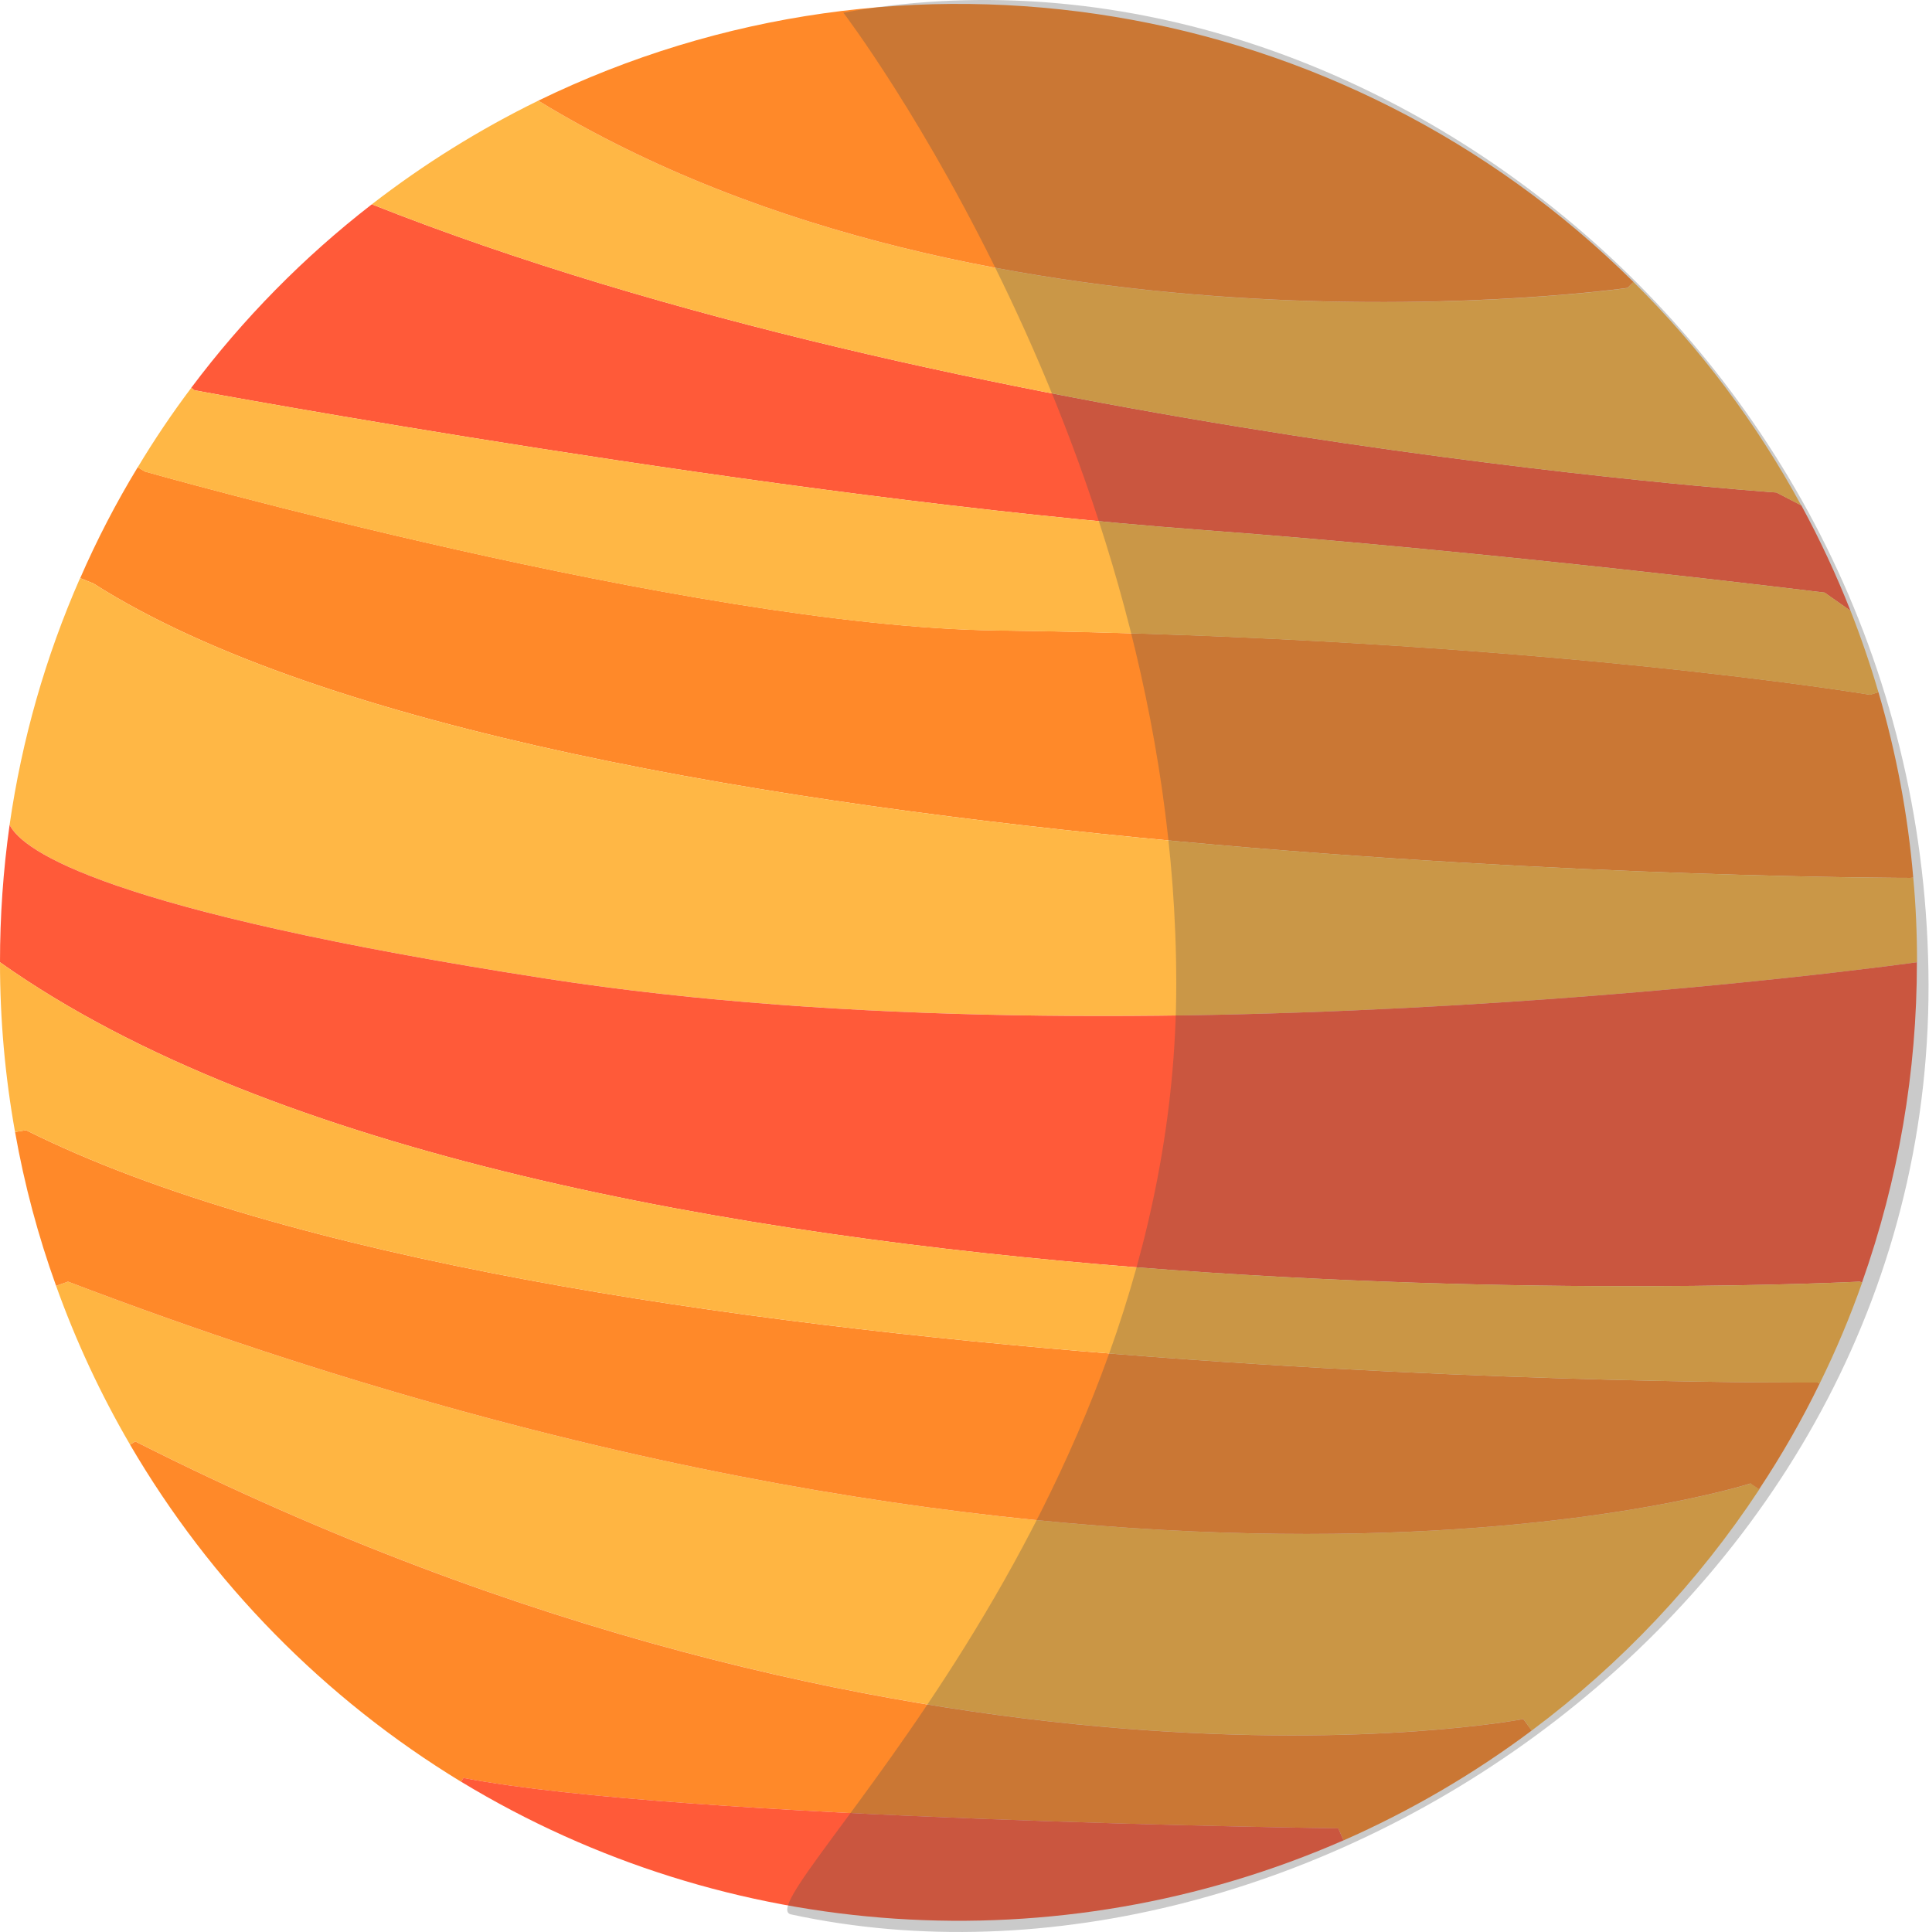
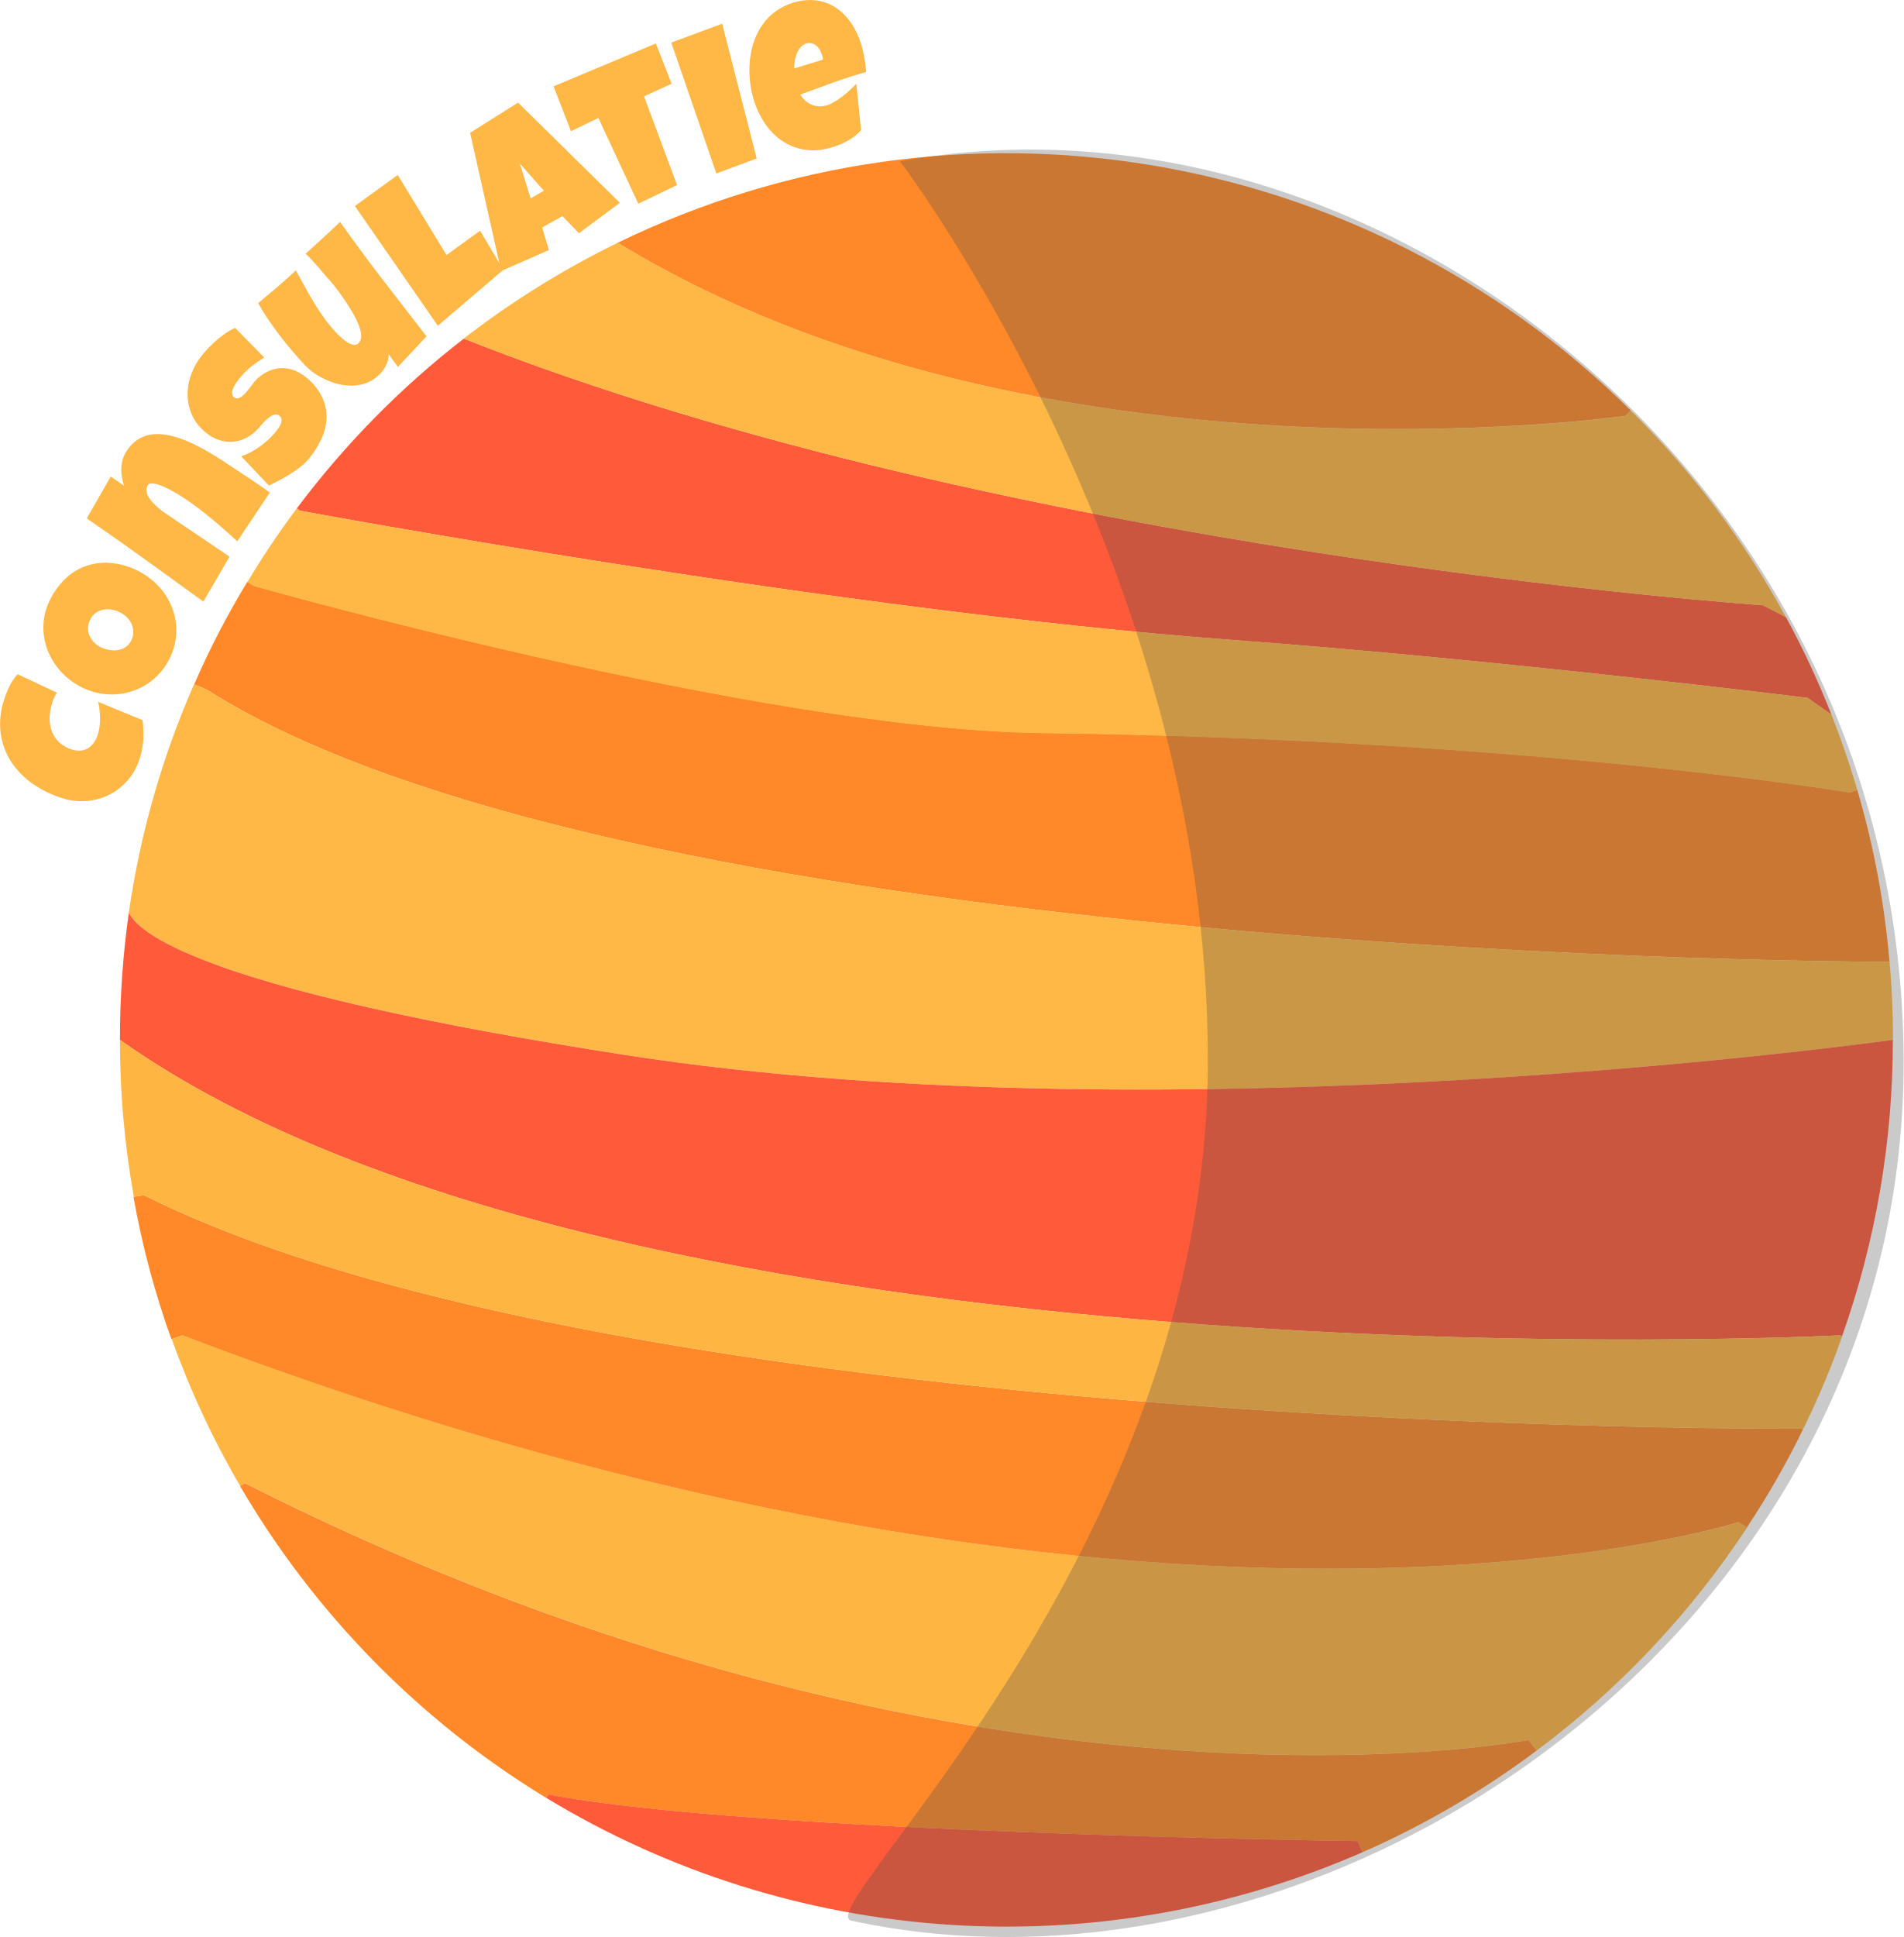
- <svg xmlns="http://www.w3.org/2000/svg" id="Laag_1" data-name="Laag 1" viewBox="0 0 402.29 403.02">
+ <svg xmlns="http://www.w3.org/2000/svg" id="Laag_1" data-name="Laag 1" viewBox="0 0 429.33 436.75">
  <defs>
-     <style>.cls-1{fill:#ff8929;}.cls-2{fill:#ff5a39;}.cls-3{fill:#ffb745;}.cls-4{fill:#ffb542;}.cls-5{fill:#4d4d4d;opacity:0.3;}</style>
+     <style>.cls-1{fill:#ff8929;}.cls-2{fill:#ff5a39;}.cls-3{fill:#ffb745;}.cls-4{fill:#ffb542;}.cls-5{fill:#4d4d4d;opacity:0.3;isolation:isolate;}</style>
  </defs>
-   <path class="cls-1" d="M207.78,131.51c110.9,1.41,182.3,13.42,182.3,13.42l1.75-.54a196.11,196.11,0,0,1,7.26,38.68l-.62.06s-282.51,0-379-61.43l-2.74-1.1a191.88,191.88,0,0,1,12-23.14l1.5.9S144.18,130.69,207.78,131.51Z" />
-   <path class="cls-2" d="M386,127.41l-5.4-3.79s-68.88-8.56-130.39-13.11c-87.9-6.5-209.65-29.1-209.65-29.1l-.67-.51A200.51,200.51,0,0,1,77.56,42.62c122.28,48.48,293,60.12,293,60.12l5.19,2.69A197.9,197.9,0,0,1,386,127.41Z" />
-   <path class="cls-3" d="M340.72,58.81a199.58,199.58,0,0,1,35,46.62l-5.19-2.69S199.84,91.1,77.56,42.62A201.32,201.32,0,0,1,112.28,21c95,58,227.22,39.08,227.22,39.08Z" />
-   <path class="cls-1" d="M340.72,58.81l-1.22,1.24S207.27,79,112.28,21A200.1,200.1,0,0,1,340.72,58.81Z" />
-   <path class="cls-4" d="M317.75,358.59s-126.33,24.55-289.52-57.9l-1.11.65A198.35,198.35,0,0,1,11.7,268.23l2.48-.88c221.09,84.23,351,42.1,351,42.1l1.81,1.22A200.08,200.08,0,0,1,319.5,361Z" />
-   <path class="cls-1" d="M319.5,361a200.49,200.49,0,0,1-39.25,22.91l-1.1-2.51s-136.86-1.75-182.49-10.51l-.48.79a201.07,201.07,0,0,1-69.06-70.33l1.11-.65c163.19,82.45,289.52,57.9,289.52,57.9Z" />
-   <path class="cls-2" d="M279.15,381.39l1.1,2.51A200.28,200.28,0,0,1,96.18,371.67l.48-.79C142.29,379.64,279.15,381.39,279.15,381.39Z" />
-   <path class="cls-3" d="M40.57,81.41s121.75,22.6,209.65,29.1c61.51,4.55,130.39,13.11,130.39,13.11l5.4,3.79c2.18,5.54,4.13,11.22,5.82,17l-1.75.54s-71.4-12-182.3-13.42c-63.6-.82-177.55-33.15-177.55-33.15l-1.5-.9A191.16,191.16,0,0,1,39.9,80.9Z" />
-   <path class="cls-3" d="M19.47,121.7c96.49,61.43,379,61.43,379,61.43l.62-.06c.54,5.82.79,11.7.79,17.66,0,0-161.1,22.74-285.68,3.45C22,189.91,4.77,177.53,2,172.08a197.94,197.94,0,0,1,14.7-51.48Z" />
-   <path class="cls-2" d="M2,172.08c2.74,5.45,20,17.83,112.17,32.1,124.58,19.29,285.68-3.45,285.68-3.45a199.61,199.61,0,0,1-11.44,66.79l-.51-.17S113.89,281.51,0,200.73A205,205,0,0,1,2,172.08Z" />
-   <path class="cls-1" d="M5.42,235.76C114.2,290.15,379.14,288.4,379.14,288.4l.43.2a191.58,191.58,0,0,1-12.63,22.07l-1.81-1.22s-129.86,42.13-350.95-42.1l-2.48.88a194.48,194.48,0,0,1-8.56-32.1Z" />
-   <path class="cls-4" d="M5.42,235.76l-2.28.37A199.78,199.78,0,0,1,0,200.73c113.89,80.78,387.93,66.62,387.93,66.62l.51.17a190,190,0,0,1-8.87,21.08l-.43-.2S114.2,290.15,5.42,235.76Z" />
-   <path class="cls-5" d="M402.25,202.3C404.61,333.81,272,422.48,165,399.35c-10.09-2.18,80.36-82.63,80.36-194.11S175.92,2.64,175.92,2.64C282.63-16.83,400,73.48,402.25,202.3Z" />
+   <path class="cls-1" d="M257.69,181.51c110.9,1.41,182.3,13.42,182.3,13.42l1.75-.54A196.49,196.49,0,0,1,449,233.07l-.62.06s-282.51,0-379-61.43l-2.74-1.1a191.3,191.3,0,0,1,12-23.14l1.5.9S194.09,180.69,257.69,181.51Z" transform="translate(-22.86 -16.27)" />
+   <path class="cls-2" d="M435.91,177.41l-5.4-3.79s-68.88-8.56-130.39-13.11c-87.9-6.5-209.65-29.1-209.65-29.1l-.67-.51a200.27,200.27,0,0,1,37.67-38.28c122.28,48.48,293,60.12,293,60.12l5.19,2.69A197.59,197.59,0,0,1,435.91,177.41Z" transform="translate(-22.86 -16.27)" />
+   <path class="cls-3" d="M390.63,108.81a199.32,199.32,0,0,1,35,46.62l-5.19-2.69s-170.69-11.64-293-60.12A201.08,201.08,0,0,1,162.19,71c95,58,227.22,39.08,227.22,39.08Z" transform="translate(-22.86 -16.27)" />
+   <path class="cls-1" d="M390.63,108.81l-1.22,1.24S257.18,129,162.19,71A200.1,200.1,0,0,1,390.63,108.81Z" transform="translate(-22.86 -16.27)" />
+   <path class="cls-4" d="M367.66,408.59s-126.33,24.55-289.52-57.9l-1.11.65a198,198,0,0,1-15.42-33.11l2.48-.88c221.09,84.23,351,42.1,351,42.1l1.81,1.22A200.13,200.13,0,0,1,369.41,411Z" transform="translate(-22.86 -16.27)" />
+   <path class="cls-1" d="M369.41,411a200.16,200.16,0,0,1-39.25,22.91l-1.1-2.51s-136.86-1.75-182.49-10.51l-.48.79A201.07,201.07,0,0,1,77,351.35l1.11-.65c163.19,82.45,289.52,57.9,289.52,57.9Z" transform="translate(-22.86 -16.27)" />
+   <path class="cls-2" d="M329.06,431.39l1.1,2.51a200.28,200.28,0,0,1-184.07-12.23l.48-.79C192.2,429.64,329.06,431.39,329.06,431.39Z" transform="translate(-22.86 -16.27)" />
+   <path class="cls-3" d="M90.48,131.41s121.75,22.6,209.65,29.1c61.51,4.55,130.39,13.11,130.39,13.11l5.4,3.79c2.18,5.54,4.13,11.22,5.82,17L440,195s-71.4-12-182.3-13.42c-63.6-.82-177.55-33.15-177.55-33.15l-1.5-.9A190.74,190.74,0,0,1,89.81,130.9Z" transform="translate(-22.86 -16.27)" />
+   <path class="cls-3" d="M69.38,171.7c96.49,61.43,379,61.43,379,61.43l.62-.06c.54,5.82.79,11.7.79,17.66,0,0-161.1,22.74-285.68,3.45-92.2-14.27-109.43-26.65-112.2-32.1a198.06,198.06,0,0,1,14.7-51.48Z" transform="translate(-22.86 -16.27)" />
+   <path class="cls-2" d="M51.91,222.08c2.74,5.45,20,17.83,112.17,32.1,124.58,19.29,285.68-3.45,285.68-3.45a199.7,199.7,0,0,1-11.44,66.79l-.51-.17s-274,14.16-387.9-66.62A204.87,204.87,0,0,1,51.91,222.08Z" transform="translate(-22.86 -16.27)" />
+   <path class="cls-1" d="M55.33,285.76c108.78,54.39,373.72,52.64,373.72,52.64l.43.2a192.64,192.64,0,0,1-12.63,22.07L415,359.45s-129.86,42.13-351-42.1l-2.48.88a194.81,194.81,0,0,1-8.56-32.1Z" transform="translate(-22.86 -16.27)" />
+   <path class="cls-4" d="M55.33,285.76l-2.28.37a199.12,199.12,0,0,1-3.14-35.4c113.89,80.78,387.93,66.62,387.93,66.62l.51.17a189,189,0,0,1-8.87,21.08l-.43-.2S164.11,340.15,55.33,285.76Z" transform="translate(-22.86 -16.27)" />
+   <path class="cls-5" d="M452.16,252.3c2.36,131.51-130.25,220.18-237.25,197.05-10.09-2.18,80.36-82.63,80.36-194.11s-69.44-202.6-69.44-202.6C332.54,33.17,449.91,123.48,452.16,252.3Z" transform="translate(-22.86 -16.27)" />
+   <path class="cls-3" d="M26.83,168.3l8.86,4.15a7.2,7.2,0,0,0-.64,1.19,12.1,12.1,0,0,0-1,4.48,8,8,0,0,0,.49,3,6.67,6.67,0,0,0,1.62,2.49A7.1,7.1,0,0,0,39,185.25a5.11,5.11,0,0,0,2.09.26,3.83,3.83,0,0,0,1.7-.58,4.47,4.47,0,0,0,1.3-1.3,7.17,7.17,0,0,0,.88-1.89,9.24,9.24,0,0,0,.36-1.74,14.7,14.7,0,0,0,.09-1.88c0-.63-.06-1.25-.13-1.87s-.18-1.19-.3-1.73l10,4.12a14.13,14.13,0,0,1,.19,2.1c0,.74,0,1.48,0,2.24a20.4,20.4,0,0,1-.28,2.22,15.13,15.13,0,0,1-.51,2.06,13.63,13.63,0,0,1-6.81,8.16,14,14,0,0,1-5.12,1.46,14.21,14.21,0,0,1-5.59-.65,24.11,24.11,0,0,1-6.73-3.3,18.25,18.25,0,0,1-4.82-5A15.54,15.54,0,0,1,23,181.53a17.43,17.43,0,0,1,.79-7.54A21.94,21.94,0,0,1,25,171,11.07,11.07,0,0,1,26.83,168.3Z" transform="translate(-22.86 -16.27)" />
+   <path class="cls-3" d="M53.44,144.72a16.83,16.83,0,0,1,3.46,2.13,15.94,15.94,0,0,1,2.73,2.78,15.12,15.12,0,0,1,1.9,3.31,14.11,14.11,0,0,1,.94,7.52,14,14,0,0,1-1.18,3.91,14.4,14.4,0,0,1-2.12,3.36,15.07,15.07,0,0,1-2.81,2.56A14,14,0,0,1,53,172a13.77,13.77,0,0,1-3.65.8,15.3,15.3,0,0,1-3.81-.16,14.74,14.74,0,0,1-3.78-1.17,16.5,16.5,0,0,1-3.36-2.07,16.18,16.18,0,0,1-2.71-2.78,16,16,0,0,1-1.92-3.3,14.53,14.53,0,0,1-1-3.64,14,14,0,0,1,0-3.82,13.06,13.06,0,0,1,1.12-3.81A17,17,0,0,1,37.35,147a13,13,0,0,1,10.12-3.82A16.77,16.77,0,0,1,53.44,144.72Zm-3.72,9.52a6.17,6.17,0,0,0-1.87-.54,5.19,5.19,0,0,0-1.85.07,4.18,4.18,0,0,0-1.63.75A3.8,3.8,0,0,0,43.18,156a4.35,4.35,0,0,0-.1,3.68,4.87,4.87,0,0,0,1.06,1.51,5.84,5.84,0,0,0,1.6,1.1,7.34,7.34,0,0,0,1.87.55,5.74,5.74,0,0,0,1.94,0,4.44,4.44,0,0,0,1.71-.71,3.67,3.67,0,0,0,1.23-1.52,4.24,4.24,0,0,0,.43-1.95,4.41,4.41,0,0,0-.43-1.8,5.51,5.51,0,0,0-1.13-1.53A5.93,5.93,0,0,0,49.72,154.24Z" transform="translate(-22.86 -16.27)" />
+   <path class="cls-3" d="M75.23,121.58q2.17,1.41,4.29,2.83t4.2,2.91l-7.35,11q-3-2.79-6.18-5.4a66.23,66.23,0,0,0-6.62-4.86l-.82-.5c-.38-.23-.82-.47-1.32-.74s-1-.52-1.55-.77a12,12,0,0,0-1.55-.58,4.85,4.85,0,0,0-1.3-.21.89.89,0,0,0-.8.37A2,2,0,0,0,55.9,127a3.56,3.56,0,0,0,.51,1.4,7.55,7.55,0,0,0,1.06,1.35A15.49,15.49,0,0,0,58.81,131c.46.38.91.72,1.34,1s.79.55,1.08.73c2.23,1.53,4.47,3,6.69,4.52s4.46,3,6.71,4.54l-5.91,10.12-13.09-9.46q-6.51-4.69-13.2-9.3l5.41-9.42,3,2.07a14.54,14.54,0,0,1-.49-2,9.42,9.42,0,0,1-.13-2,8.64,8.64,0,0,1,.32-1.94,7,7,0,0,1,.85-1.85,8.58,8.58,0,0,1,2.39-2.53,7.94,7.94,0,0,1,2.83-1.18,9.73,9.73,0,0,1,3.15-.07,18.07,18.07,0,0,1,3.32.76,30.18,30.18,0,0,1,3.35,1.36c1.12.54,2.19,1.11,3.23,1.71s2,1.21,3,1.81Z" transform="translate(-22.86 -16.27)" />
+   <path class="cls-3" d="M92.05,101.48a12.63,12.63,0,0,1,3.45,4.33,10.45,10.45,0,0,1,1,4.72,12.56,12.56,0,0,1-1.19,4.79,20.42,20.42,0,0,1-3,4.63,12.05,12.05,0,0,1-1.82,1.69c-.73.56-1.51,1.09-2.33,1.6s-1.64,1-2.45,1.4-1.55.8-2.21,1.1l-6.23-6.58A16,16,0,0,0,81.4,117a19,19,0,0,0,3.48-3.18c.19-.22.4-.5.65-.83a5.24,5.24,0,0,0,.61-1,2.55,2.55,0,0,0,.22-1.06,1.25,1.25,0,0,0-.5-.93,1.09,1.09,0,0,0-.75-.27,2.08,2.08,0,0,0-.85.21,4.27,4.27,0,0,0-.86.57c-.29.23-.56.48-.81.72s-.48.5-.68.73l-.47.56a10,10,0,0,1-2.79,2.35,8,8,0,0,1-3.14,1,7.88,7.88,0,0,1-3.27-.4,9.63,9.63,0,0,1-3.16-1.83,10.47,10.47,0,0,1-3-4,11.23,11.23,0,0,1-.91-4.59,13.16,13.16,0,0,1,.94-4.69,14.9,14.9,0,0,1,2.54-4.26c.48-.58,1-1.15,1.56-1.72A22.62,22.62,0,0,1,72,92.73c.61-.51,1.25-1,1.89-1.42a13.62,13.62,0,0,1,2-1.11l6.56,6.68a28.49,28.49,0,0,0-2.79,1.93,16.76,16.76,0,0,0-2.42,2.33c-.13.15-.3.35-.49.59s-.39.51-.59.8-.37.59-.54.91a4.54,4.54,0,0,0-.37.92,1.72,1.72,0,0,0,0,.84,1.05,1.05,0,0,0,.43.67,1,1,0,0,0,.84.21,2.34,2.34,0,0,0,.9-.44,5.57,5.57,0,0,0,.89-.87c.3-.34.58-.69.85-1l.74-1a8.13,8.13,0,0,1,.6-.73,9.47,9.47,0,0,1,2.73-2,7.78,7.78,0,0,1,3-.77,7.66,7.66,0,0,1,3,.51A10.07,10.07,0,0,1,92.05,101.48Z" transform="translate(-22.86 -16.27)" />
+   <path class="cls-3" d="M99.54,66.3q4.72,6.65,9.61,13t9.9,12.8L112.6,99l-2.1-2.88a4.78,4.78,0,0,1-.16,1.4,6,6,0,0,1-.53,1.35,7.3,7.3,0,0,1-.81,1.21,8.37,8.37,0,0,1-3.55,2.56,9.64,9.64,0,0,1-2.92.57,12.36,12.36,0,0,1-3.06-.27,15.56,15.56,0,0,1-3-1,16.09,16.09,0,0,1-2.7-1.5,13.2,13.2,0,0,1-2.2-1.9c-.94-1-1.89-2.08-2.85-3.21s-1.9-2.27-2.8-3.46-1.77-2.39-2.6-3.61-1.56-2.43-2.22-3.64c1.44-1.2,2.87-2.41,4.31-3.63s2.83-2.48,4.18-3.76l2,3.65c.66,1.22,1.35,2.42,2.06,3.6s1.48,2.34,2.28,3.45a31.93,31.93,0,0,0,2.62,3.21c.21.24.54.57,1,1a10.69,10.69,0,0,0,1.37,1.13,4.93,4.93,0,0,0,1.48.72,1.27,1.27,0,0,0,1.28-.29,2.12,2.12,0,0,0,.64-1.61,6.87,6.87,0,0,0-.47-2.3,17.82,17.82,0,0,0-1.31-2.76c-.56-1-1.19-2-1.87-3s-1.41-2-2.16-3S97,79.26,96.27,78.43,95,76.86,94.39,76.22s-1-1.15-1.33-1.49-.42-.44-.63-.65-.43-.41-.66-.61c.76-.65,1.5-1.3,2.23-2s1.46-1.32,2.19-2c.57-.52,1.13-1,1.69-1.58S99,66.87,99.54,66.3Z" transform="translate(-22.86 -16.27)" />
+   <path class="cls-3" d="M131.14,68.29l5.22,8.82L121.61,89.72l-18.71-27,9.66-7,11,18.05Z" transform="translate(-22.86 -16.27)" />
+   <path class="cls-3" d="M162.66,62l-9.22,6.85L149.69,65l-4.56,2.56,1.53,5.09-10.78,4.73-7-31.16,10.82-6.81Zm-17.13-2.73-5.43-6.12L142.53,61Z" transform="translate(-22.86 -16.27)" />
+   <path class="cls-3" d="M170.78,26.07l3.54,9.08L168.11,38l7.45,20-8.75,4.2-9-19.34-6.18,3-3.92-10.12Z" transform="translate(-22.86 -16.27)" />
+   <path class="cls-3" d="M185.73,21.62,193.52,52l-9.1,3.38L174.25,25.87Z" transform="translate(-22.86 -16.27)" />
+   <path class="cls-3" d="M217.65,28.5a31.07,31.07,0,0,1,.55,4q-3.8,1.06-7.48,2.4l-7.37,2.69a5.68,5.68,0,0,0,2.37,2.2,4.84,4.84,0,0,0,3.18.34,6.35,6.35,0,0,0,1.9-.75,15.64,15.64,0,0,0,1.95-1.29c.63-.48,1.23-1,1.79-1.51s1.05-1,1.45-1.41l1.06,10.44a10.11,10.11,0,0,1-1.66,1.54,13.16,13.16,0,0,1-2,1.21,16.12,16.12,0,0,1-2.14.9,20,20,0,0,1-2.17.59,13.19,13.19,0,0,1-4.2.25,12.28,12.28,0,0,1-3.69-1,12.53,12.53,0,0,1-3.16-2,15.36,15.36,0,0,1-2.55-2.84,19.42,19.42,0,0,1-1.9-3.48,20.93,20.93,0,0,1-1.21-3.87,23.37,23.37,0,0,1-.49-4.27,20.82,20.82,0,0,1,.31-4.26,17.47,17.47,0,0,1,1.21-4,14.36,14.36,0,0,1,2.14-3.47,12.66,12.66,0,0,1,3.16-2.68A13.72,13.72,0,0,1,203,16.55a11.64,11.64,0,0,1,3.77-.21,10.55,10.55,0,0,1,3.27.91,10.7,10.7,0,0,1,2.74,1.86A14,14,0,0,1,215,21.73a17.91,17.91,0,0,1,1.63,3.21A22.51,22.51,0,0,1,217.65,28.5Zm-9.24.72A7.2,7.2,0,0,0,208,28a4.16,4.16,0,0,0-.69-1.11,3,3,0,0,0-1-.72A2.2,2.2,0,0,0,205,26a2.78,2.78,0,0,0-1.49.82,4.58,4.58,0,0,0-.92,1.46,7.38,7.38,0,0,0-.48,1.76,11.61,11.61,0,0,0-.14,1.67l6.52-2Z" transform="translate(-22.86 -16.27)" />
</svg>
